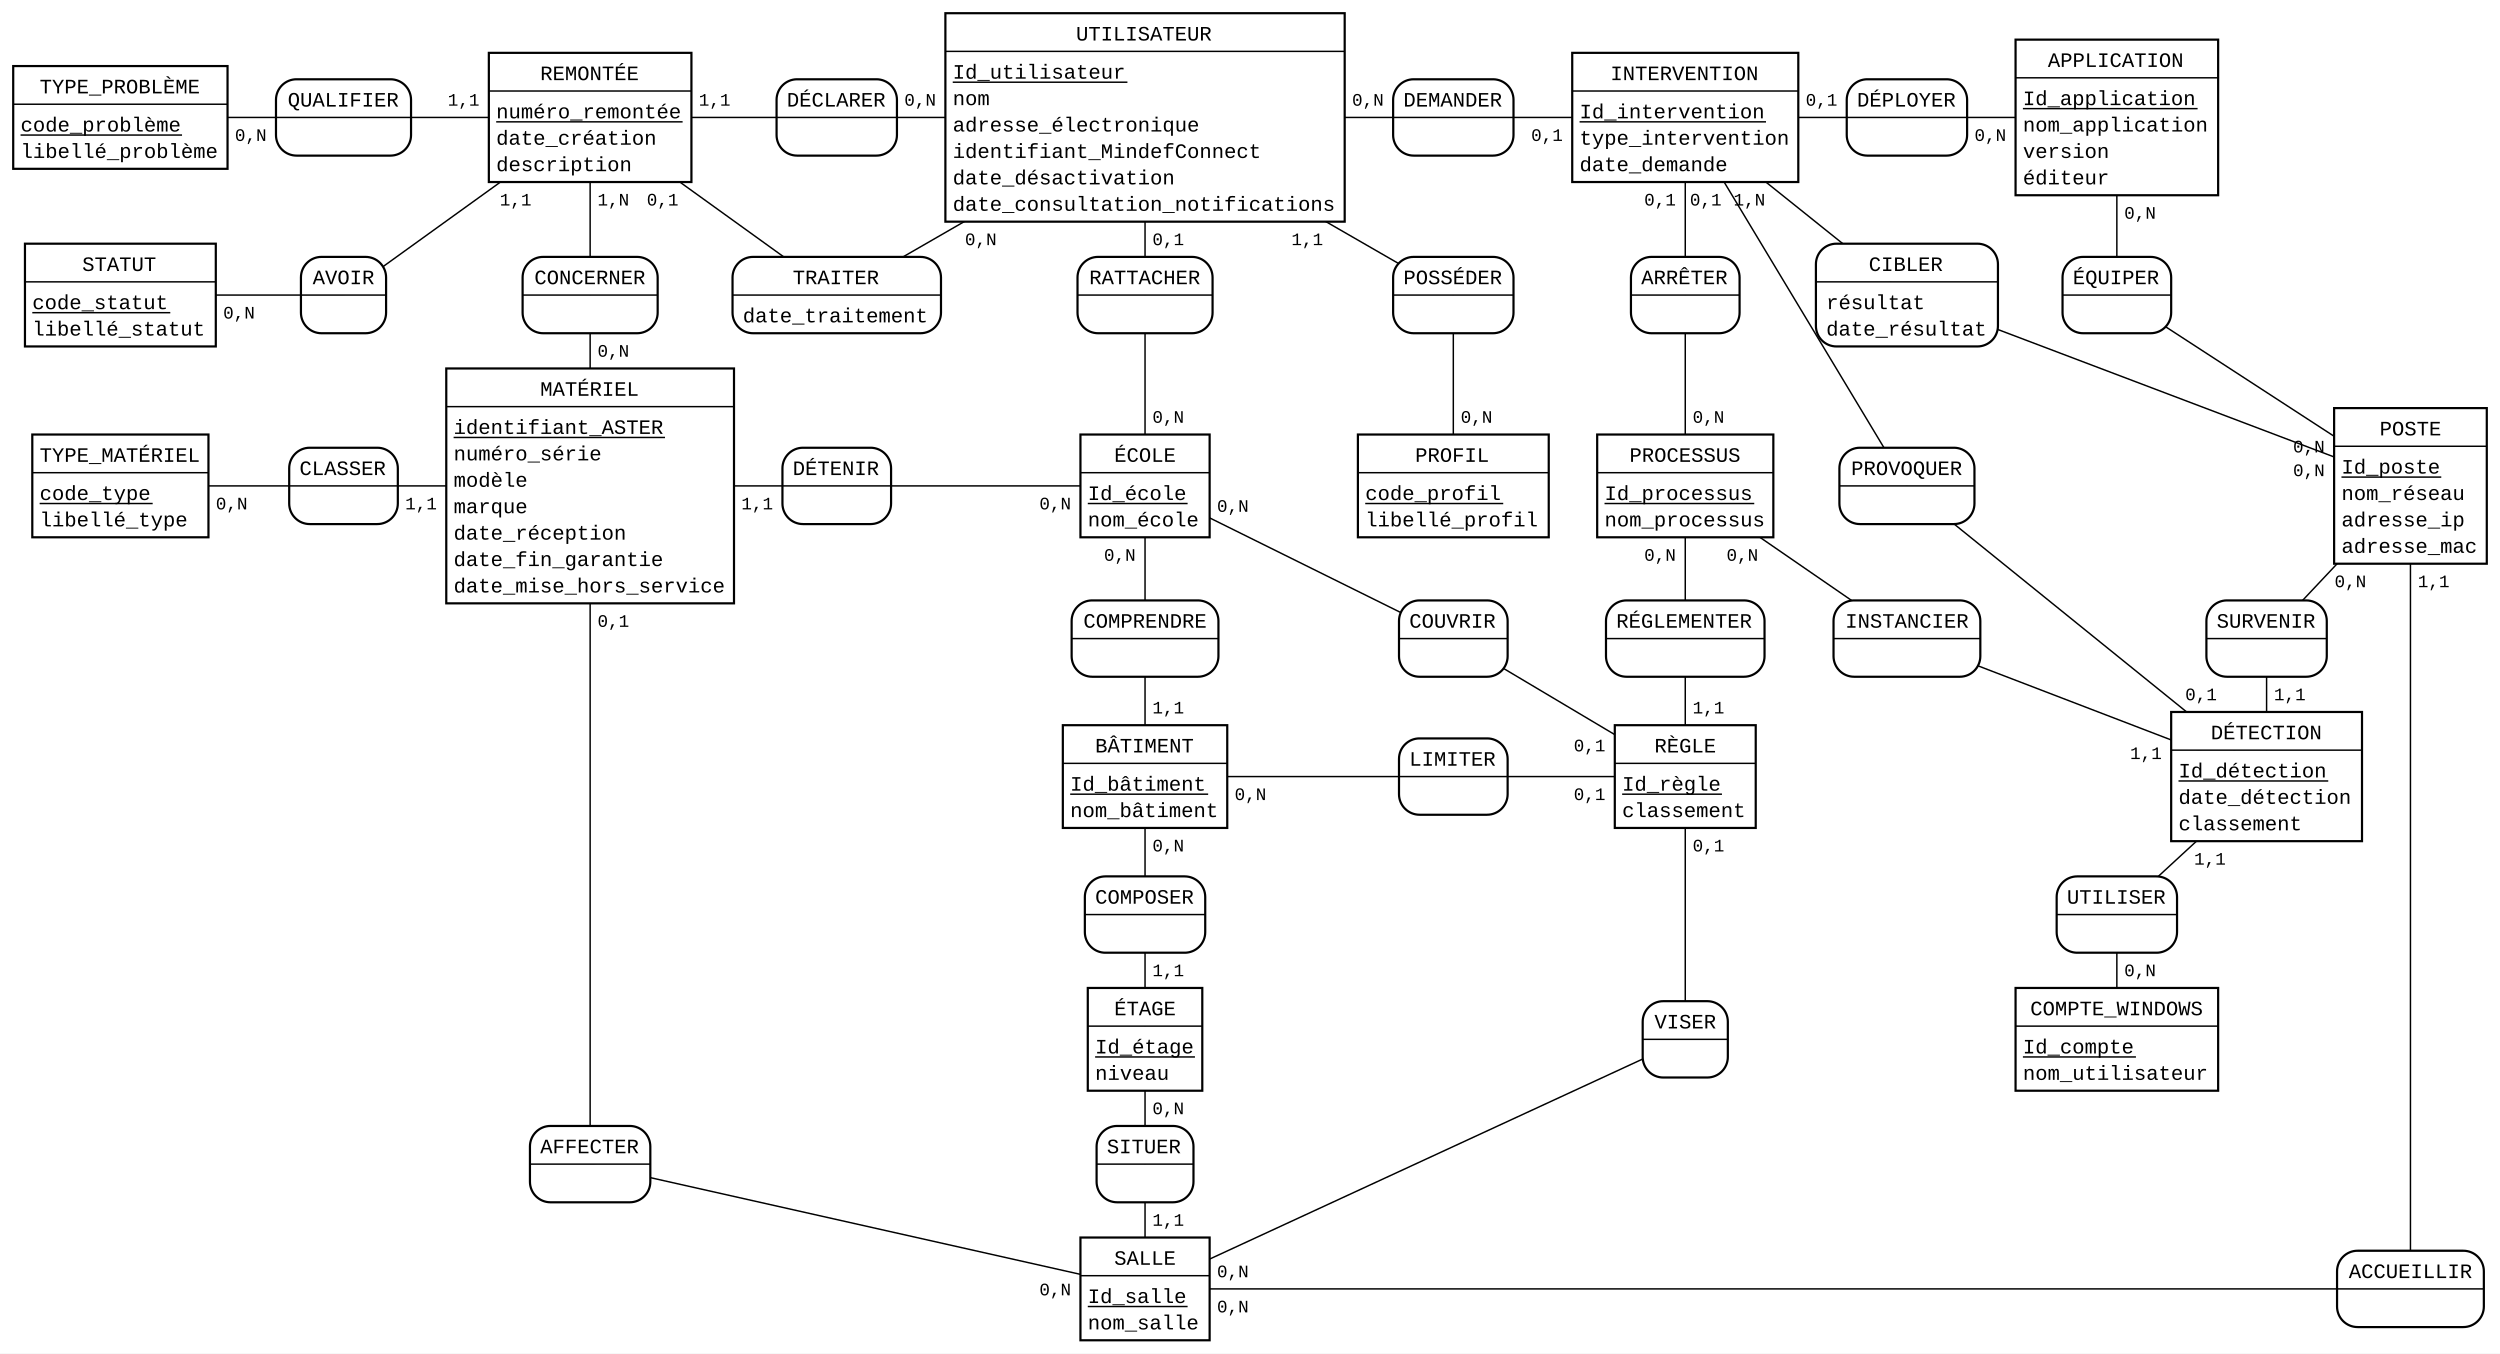
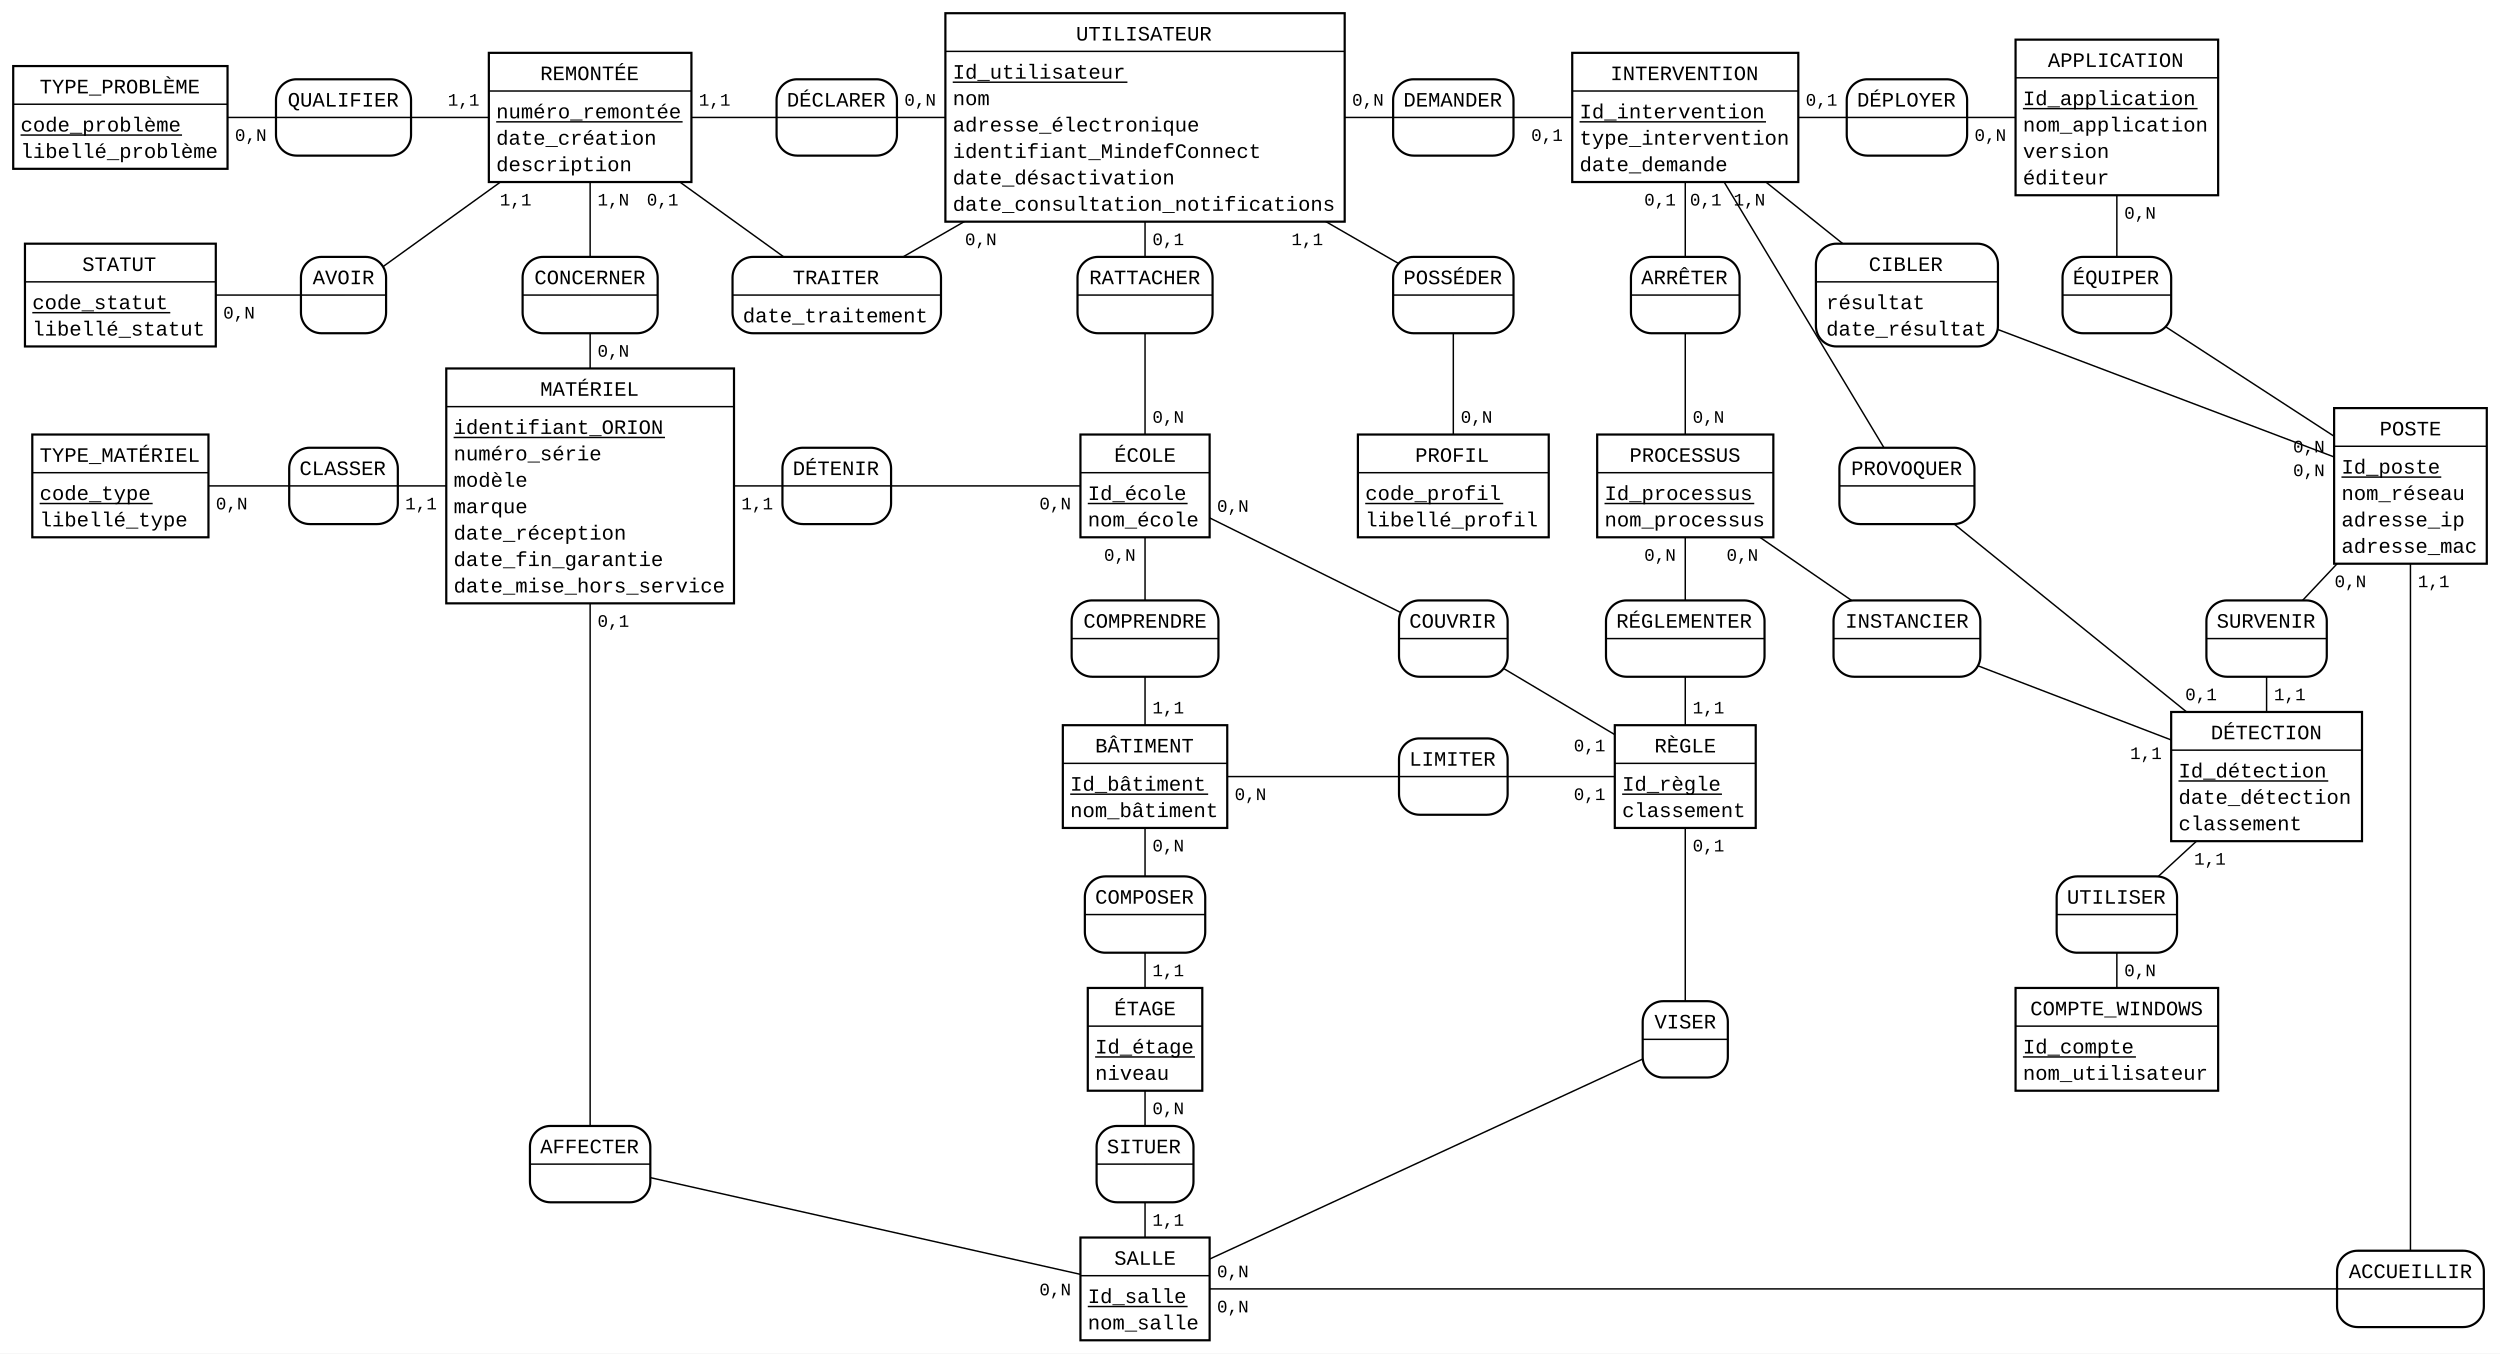
<svg xmlns="http://www.w3.org/2000/svg" width="1703" height="922" viewBox="0 0 1703 922">
  <rect x="0" y="0" width="1703" height="922" fill="#FFFFFF" stroke="none" stroke-width="0" />
  <g>
    <line x1="82" y1="80" x2="234" y2="80" stroke="#000000" stroke-width="1" />
    <line x1="402" y1="80" x2="234" y2="80" stroke="#000000" stroke-width="1" />
    <g>
      <path d="M266 54 a14 14 90 0 1 14 14 V80 h-92 V68 a14 14 90 0 1 14 -14" fill="#FFFFFF" stroke="#FFFFFF" stroke-width="0" />
      <path d="M280 80 v12 a14 14 90 0 1 -14 14 H202 a14 14 90 0 1 -14 -14 V80 H92" fill="#FFFFFF" stroke="#FFFFFF" stroke-width="0" />
      <rect x="188" y="54" width="92" height="52" fill="none" rx="14" stroke="#000000" stroke-width="1.5" />
      <line x1="188" y1="80" x2="280" y2="80" stroke="#000000" stroke-width="1" />
      <text x="196" y="72.6" fill="#000000" font-family="Courier New" font-size="14">QUALIFIER</text>
    </g>
    <text x="160" y="96" fill="#000000" font-family="Courier New" font-size="12">0,N</text>
    <text x="305" y="72" fill="#000000" font-family="Courier New" font-size="12">1,1</text>
  </g>
  <g>
    <line x1="780" y1="80" x2="570" y2="80" stroke="#000000" stroke-width="1" />
    <line x1="402" y1="80" x2="570" y2="80" stroke="#000000" stroke-width="1" />
    <g>
      <path d="M597 54 a14 14 90 0 1 14 14 V80 h-82 V68 a14 14 90 0 1 14 -14" fill="#FFFFFF" stroke="#FFFFFF" stroke-width="0" />
      <path d="M611 80 v12 a14 14 90 0 1 -14 14 H543 a14 14 90 0 1 -14 -14 V80 H82" fill="#FFFFFF" stroke="#FFFFFF" stroke-width="0" />
      <rect x="529" y="54" width="82" height="52" fill="none" rx="14" stroke="#000000" stroke-width="1.5" />
      <line x1="529" y1="80" x2="611" y2="80" stroke="#000000" stroke-width="1" />
      <text x="536" y="72.6" fill="#000000" font-family="Courier New" font-size="14">DÉCLARER</text>
    </g>
    <text x="616" y="72" fill="#000000" font-family="Courier New" font-size="12">0,N</text>
    <text x="476" y="72" fill="#000000" font-family="Courier New" font-size="12">1,1</text>
  </g>
  <g>
    <line x1="780" y1="80" x2="990" y2="80" stroke="#000000" stroke-width="1" />
    <line x1="1148" y1="80" x2="990" y2="80" stroke="#000000" stroke-width="1" />
    <g>
      <path d="M1017 54 a14 14 90 0 1 14 14 V80 h-82 V68 a14 14 90 0 1 14 -14" fill="#FFFFFF" stroke="#FFFFFF" stroke-width="0" />
      <path d="M1031 80 v12 a14 14 90 0 1 -14 14 H963 a14 14 90 0 1 -14 -14 V80 H82" fill="#FFFFFF" stroke="#FFFFFF" stroke-width="0" />
      <rect x="949" y="54" width="82" height="52" fill="none" rx="14" stroke="#000000" stroke-width="1.5" />
      <line x1="949" y1="80" x2="1031" y2="80" stroke="#000000" stroke-width="1" />
      <text x="956" y="72.6" fill="#000000" font-family="Courier New" font-size="14">DEMANDER</text>
    </g>
    <text x="921" y="72" fill="#000000" font-family="Courier New" font-size="12">0,N</text>
    <text x="1043" y="96" fill="#000000" font-family="Courier New" font-size="12">0,1</text>
  </g>
  <g>
    <line x1="1442" y1="80" x2="1299" y2="80" stroke="#000000" stroke-width="1" />
    <line x1="1148" y1="80" x2="1299" y2="80" stroke="#000000" stroke-width="1" />
    <g>
      <path d="M1326 54 a14 14 90 0 1 14 14 V80 h-82 V68 a14 14 90 0 1 14 -14" fill="#FFFFFF" stroke="#FFFFFF" stroke-width="0" />
      <path d="M1340 80 v12 a14 14 90 0 1 -14 14 H1272 a14 14 90 0 1 -14 -14 V80 H82" fill="#FFFFFF" stroke="#FFFFFF" stroke-width="0" />
      <rect x="1258" y="54" width="82" height="52" fill="none" rx="14" stroke="#000000" stroke-width="1.5" />
      <line x1="1258" y1="80" x2="1340" y2="80" stroke="#000000" stroke-width="1" />
      <text x="1265" y="72.6" fill="#000000" font-family="Courier New" font-size="14">DÉPLOYER</text>
    </g>
    <text x="1345" y="96" fill="#000000" font-family="Courier New" font-size="12">0,N</text>
    <text x="1230" y="72" fill="#000000" font-family="Courier New" font-size="12">0,1</text>
  </g>
  <g>
    <line x1="82" y1="201" x2="234" y2="201" stroke="#000000" stroke-width="1" />
    <line x1="402" y1="80" x2="234" y2="201" stroke="#000000" stroke-width="1" />
    <g>
      <path d="M249 175 a14 14 90 0 1 14 14 V201 h-58 V189 a14 14 90 0 1 14 -14" fill="#FFFFFF" stroke="#FFFFFF" stroke-width="0" />
      <path d="M263 201 v12 a14 14 90 0 1 -14 14 H219 a14 14 90 0 1 -14 -14 V201 H58" fill="#FFFFFF" stroke="#FFFFFF" stroke-width="0" />
      <rect x="205" y="175" width="58" height="52" fill="none" rx="14" stroke="#000000" stroke-width="1.5" />
      <line x1="205" y1="201" x2="263" y2="201" stroke="#000000" stroke-width="1" />
      <text x="213" y="193.6" fill="#000000" font-family="Courier New" font-size="14">AVOIR</text>
    </g>
    <text x="152" y="217" fill="#000000" font-family="Courier New" font-size="12">0,N</text>
    <text x="340.44" y="140" fill="#000000" font-family="Courier New" font-size="12">1,1</text>
  </g>
  <g>
    <line x1="402" y1="80" x2="402" y2="201" stroke="#000000" stroke-width="1" />
    <line x1="402" y1="331" x2="402" y2="201" stroke="#000000" stroke-width="1" />
    <g>
      <path d="M434 175 a14 14 90 0 1 14 14 V201 h-92 V189 a14 14 90 0 1 14 -14" fill="#FFFFFF" stroke="#FFFFFF" stroke-width="0" />
      <path d="M448 201 v12 a14 14 90 0 1 -14 14 H370 a14 14 90 0 1 -14 -14 V201 H92" fill="#FFFFFF" stroke="#FFFFFF" stroke-width="0" />
      <rect x="356" y="175" width="92" height="52" fill="none" rx="14" stroke="#000000" stroke-width="1.5" />
      <line x1="356" y1="201" x2="448" y2="201" stroke="#000000" stroke-width="1" />
      <text x="364" y="193.6" fill="#000000" font-family="Courier New" font-size="14">CONCERNER</text>
    </g>
    <text x="407" y="140" fill="#000000" font-family="Courier New" font-size="12">1,N</text>
    <text x="407" y="243" fill="#000000" font-family="Courier New" font-size="12">0,N</text>
  </g>
  <g>
    <line x1="780" y1="80" x2="570" y2="201" stroke="#000000" stroke-width="1" />
    <line x1="402" y1="80" x2="570" y2="201" stroke="#000000" stroke-width="1" />
    <g>
      <path d="M627 175 a14 14 90 0 1 14 14 V201 h-142 V189 a14 14 90 0 1 14 -14" fill="#FFFFFF" stroke="#FFFFFF" stroke-width="0" />
      <path d="M641 201 v12 a14 14 90 0 1 -14 14 H513 a14 14 90 0 1 -14 -14 V201 H142" fill="#FFFFFF" stroke="#FFFFFF" stroke-width="0" />
      <rect x="499" y="175" width="142" height="52" fill="none" rx="14" stroke="#000000" stroke-width="1.5" />
      <line x1="499" y1="201" x2="641" y2="201" stroke="#000000" stroke-width="1" />
      <text x="540" y="193.6" fill="#000000" font-family="Courier New" font-size="14">TRAITER</text>
      <text x="506" y="219.6" fill="#000000" font-family="Courier New" font-size="14">date_traitement</text>
    </g>
    <text x="657.3" y="167" fill="#000000" font-family="Courier New" font-size="12">0,N</text>
    <text x="440.56" y="140" fill="#000000" font-family="Courier New" font-size="12">0,1</text>
  </g>
  <g>
    <line x1="780" y1="331" x2="780" y2="201" stroke="#000000" stroke-width="1" />
    <line x1="780" y1="80" x2="780" y2="201" stroke="#000000" stroke-width="1" />
    <g>
      <path d="M812 175 a14 14 90 0 1 14 14 V201 h-92 V189 a14 14 90 0 1 14 -14" fill="#FFFFFF" stroke="#FFFFFF" stroke-width="0" />
      <path d="M826 201 v12 a14 14 90 0 1 -14 14 H748 a14 14 90 0 1 -14 -14 V201 H92" fill="#FFFFFF" stroke="#FFFFFF" stroke-width="0" />
      <rect x="734" y="175" width="92" height="52" fill="none" rx="14" stroke="#000000" stroke-width="1.5" />
      <line x1="734" y1="201" x2="826" y2="201" stroke="#000000" stroke-width="1" />
      <text x="742" y="193.6" fill="#000000" font-family="Courier New" font-size="14">RATTACHER</text>
    </g>
    <text x="785" y="288" fill="#000000" font-family="Courier New" font-size="12">0,N</text>
    <text x="785" y="167" fill="#000000" font-family="Courier New" font-size="12">0,1</text>
  </g>
  <g>
    <line x1="990" y1="331" x2="990" y2="201" stroke="#000000" stroke-width="1" />
    <line x1="780" y1="80" x2="990" y2="201" stroke="#000000" stroke-width="1" />
    <g>
      <path d="M1017 175 a14 14 90 0 1 14 14 V201 h-82 V189 a14 14 90 0 1 14 -14" fill="#FFFFFF" stroke="#FFFFFF" stroke-width="0" />
      <path d="M1031 201 v12 a14 14 90 0 1 -14 14 H963 a14 14 90 0 1 -14 -14 V201 H82" fill="#FFFFFF" stroke="#FFFFFF" stroke-width="0" />
      <rect x="949" y="175" width="82" height="52" fill="none" rx="14" stroke="#000000" stroke-width="1.5" />
      <line x1="949" y1="201" x2="1031" y2="201" stroke="#000000" stroke-width="1" />
      <text x="956" y="193.6" fill="#000000" font-family="Courier New" font-size="14">POSSÉDER</text>
    </g>
    <text x="995" y="288" fill="#000000" font-family="Courier New" font-size="12">0,N</text>
    <text x="879.7" y="167" fill="#000000" font-family="Courier New" font-size="12">1,1</text>
  </g>
  <g>
    <line x1="1148" y1="331" x2="1148" y2="201" stroke="#000000" stroke-width="1" />
    <line x1="1148" y1="80" x2="1148" y2="201" stroke="#000000" stroke-width="1" />
    <g>
      <path d="M1171 175 a14 14 90 0 1 14 14 V201 h-74 V189 a14 14 90 0 1 14 -14" fill="#FFFFFF" stroke="#FFFFFF" stroke-width="0" />
      <path d="M1185 201 v12 a14 14 90 0 1 -14 14 H1125 a14 14 90 0 1 -14 -14 V201 H74" fill="#FFFFFF" stroke="#FFFFFF" stroke-width="0" />
      <rect x="1111" y="175" width="74" height="52" fill="none" rx="14" stroke="#000000" stroke-width="1.5" />
      <line x1="1111" y1="201" x2="1185" y2="201" stroke="#000000" stroke-width="1" />
      <text x="1118" y="193.6" fill="#000000" font-family="Courier New" font-size="14">ARRÊTER</text>
    </g>
    <text x="1153" y="288" fill="#000000" font-family="Courier New" font-size="12">0,N</text>
    <text x="1120" y="140" fill="#000000" font-family="Courier New" font-size="12">0,1</text>
  </g>
  <g>
    <line x1="1148" y1="80" x2="1299" y2="201" stroke="#000000" stroke-width="1" />
    <line x1="1642" y1="331" x2="1299" y2="201" stroke="#000000" stroke-width="1" />
    <g>
      <path d="M1347 166 a14 14 90 0 1 14 14 V192 h-124 V180 a14 14 90 0 1 14 -14" fill="#FFFFFF" stroke="#FFFFFF" stroke-width="0" />
      <path d="M1361 192 v30 a14 14 90 0 1 -14 14 H1251 a14 14 90 0 1 -14 -14 V192 H124" fill="#FFFFFF" stroke="#FFFFFF" stroke-width="0" />
      <rect x="1237" y="166" width="124" height="70" fill="none" rx="14" stroke="#000000" stroke-width="1.5" />
      <line x1="1237" y1="192" x2="1361" y2="192" stroke="#000000" stroke-width="1" />
      <text x="1273" y="184.6" fill="#000000" font-family="Courier New" font-size="14">CIBLER</text>
      <text x="1244" y="210.6" fill="#000000" font-family="Courier New" font-size="14">résultat</text>
      <text x="1244" y="228.6" fill="#000000" font-family="Courier New" font-size="14">date_résultat</text>
    </g>
    <text x="1180.88" y="140" fill="#000000" font-family="Courier New" font-size="12">1,N</text>
    <text x="1562" y="324.33" fill="#000000" font-family="Courier New" font-size="12">0,N</text>
  </g>
  <g>
    <line x1="1642" y1="331" x2="1442" y2="201" stroke="#000000" stroke-width="1" />
    <line x1="1442" y1="80" x2="1442" y2="201" stroke="#000000" stroke-width="1" />
    <g>
      <path d="M1465 175 a14 14 90 0 1 14 14 V201 h-74 V189 a14 14 90 0 1 14 -14" fill="#FFFFFF" stroke="#FFFFFF" stroke-width="0" />
      <path d="M1479 201 v12 a14 14 90 0 1 -14 14 H1419 a14 14 90 0 1 -14 -14 V201 H74" fill="#FFFFFF" stroke="#FFFFFF" stroke-width="0" />
      <rect x="1405" y="175" width="74" height="52" fill="none" rx="14" stroke="#000000" stroke-width="1.5" />
      <line x1="1405" y1="201" x2="1479" y2="201" stroke="#000000" stroke-width="1" />
      <text x="1412" y="193.6" fill="#000000" font-family="Courier New" font-size="14">ÉQUIPER</text>
    </g>
    <text x="1562" y="308.2" fill="#000000" font-family="Courier New" font-size="12">0,N</text>
    <text x="1447" y="149" fill="#000000" font-family="Courier New" font-size="12">0,N</text>
  </g>
  <g>
    <line x1="82" y1="331" x2="234" y2="331" stroke="#000000" stroke-width="1" />
    <line x1="402" y1="331" x2="234" y2="331" stroke="#000000" stroke-width="1" />
    <g>
      <path d="M257 305 a14 14 90 0 1 14 14 V331 h-74 V319 a14 14 90 0 1 14 -14" fill="#FFFFFF" stroke="#FFFFFF" stroke-width="0" />
      <path d="M271 331 v12 a14 14 90 0 1 -14 14 H211 a14 14 90 0 1 -14 -14 V331 H74" fill="#FFFFFF" stroke="#FFFFFF" stroke-width="0" />
      <rect x="197" y="305" width="74" height="52" fill="none" rx="14" stroke="#000000" stroke-width="1.5" />
      <line x1="197" y1="331" x2="271" y2="331" stroke="#000000" stroke-width="1" />
      <text x="204" y="323.6" fill="#000000" font-family="Courier New" font-size="14">CLASSER</text>
    </g>
    <text x="147" y="347" fill="#000000" font-family="Courier New" font-size="12">0,N</text>
    <text x="276" y="347" fill="#000000" font-family="Courier New" font-size="12">1,1</text>
  </g>
  <g>
    <line x1="780" y1="331" x2="570" y2="331" stroke="#000000" stroke-width="1" />
    <line x1="402" y1="331" x2="570" y2="331" stroke="#000000" stroke-width="1" />
    <g>
      <path d="M593 305 a14 14 90 0 1 14 14 V331 h-74 V319 a14 14 90 0 1 14 -14" fill="#FFFFFF" stroke="#FFFFFF" stroke-width="0" />
      <path d="M607 331 v12 a14 14 90 0 1 -14 14 H547 a14 14 90 0 1 -14 -14 V331 H74" fill="#FFFFFF" stroke="#FFFFFF" stroke-width="0" />
      <rect x="533" y="305" width="74" height="52" fill="none" rx="14" stroke="#000000" stroke-width="1.5" />
      <line x1="533" y1="331" x2="607" y2="331" stroke="#000000" stroke-width="1" />
      <text x="540" y="323.6" fill="#000000" font-family="Courier New" font-size="14">DÉTENIR</text>
    </g>
    <text x="708" y="347" fill="#000000" font-family="Courier New" font-size="12">0,N</text>
    <text x="505" y="347" fill="#000000" font-family="Courier New" font-size="12">1,1</text>
  </g>
  <g>
    <line x1="1544" y1="529" x2="1299" y2="331" stroke="#000000" stroke-width="1" />
    <line x1="1148" y1="80" x2="1299" y2="331" stroke="#000000" stroke-width="1" />
    <g>
      <path d="M1331 305 a14 14 90 0 1 14 14 V331 h-92 V319 a14 14 90 0 1 14 -14" fill="#FFFFFF" stroke="#FFFFFF" stroke-width="0" />
      <path d="M1345 331 v12 a14 14 90 0 1 -14 14 H1267 a14 14 90 0 1 -14 -14 V331 H92" fill="#FFFFFF" stroke="#FFFFFF" stroke-width="0" />
      <rect x="1253" y="305" width="92" height="52" fill="none" rx="14" stroke="#000000" stroke-width="1.5" />
      <line x1="1253" y1="331" x2="1345" y2="331" stroke="#000000" stroke-width="1" />
      <text x="1261" y="323.6" fill="#000000" font-family="Courier New" font-size="14">PROVOQUER</text>
    </g>
    <text x="1488.54" y="477" fill="#000000" font-family="Courier New" font-size="12">0,1</text>
    <text x="1151.13" y="140" fill="#000000" font-family="Courier New" font-size="12">0,1</text>
  </g>
  <g>
    <line x1="780" y1="331" x2="780" y2="435" stroke="#000000" stroke-width="1" />
    <line x1="780" y1="529" x2="780" y2="435" stroke="#000000" stroke-width="1" />
    <g>
      <path d="M816 409 a14 14 90 0 1 14 14 V435 h-100 V423 a14 14 90 0 1 14 -14" fill="#FFFFFF" stroke="#FFFFFF" stroke-width="0" />
      <path d="M830 435 v12 a14 14 90 0 1 -14 14 H744 a14 14 90 0 1 -14 -14 V435 H100" fill="#FFFFFF" stroke="#FFFFFF" stroke-width="0" />
      <rect x="730" y="409" width="100" height="52" fill="none" rx="14" stroke="#000000" stroke-width="1.5" />
      <line x1="730" y1="435" x2="830" y2="435" stroke="#000000" stroke-width="1" />
      <text x="738" y="427.6" fill="#000000" font-family="Courier New" font-size="14">COMPRENDRE</text>
    </g>
    <text x="752" y="382" fill="#000000" font-family="Courier New" font-size="12">0,N</text>
    <text x="785" y="486" fill="#000000" font-family="Courier New" font-size="12">1,1</text>
  </g>
  <g>
    <line x1="780" y1="331" x2="990" y2="435" stroke="#000000" stroke-width="1" />
    <line x1="1148" y1="529" x2="990" y2="435" stroke="#000000" stroke-width="1" />
    <g>
      <path d="M1013 409 a14 14 90 0 1 14 14 V435 h-74 V423 a14 14 90 0 1 14 -14" fill="#FFFFFF" stroke="#FFFFFF" stroke-width="0" />
      <path d="M1027 435 v12 a14 14 90 0 1 -14 14 H967 a14 14 90 0 1 -14 -14 V435 H74" fill="#FFFFFF" stroke="#FFFFFF" stroke-width="0" />
      <rect x="953" y="409" width="74" height="52" fill="none" rx="14" stroke="#000000" stroke-width="1.5" />
      <line x1="953" y1="435" x2="1027" y2="435" stroke="#000000" stroke-width="1" />
      <text x="960" y="427.6" fill="#000000" font-family="Courier New" font-size="14">COUVRIR</text>
    </g>
    <text x="829" y="348.66" fill="#000000" font-family="Courier New" font-size="12">0,N</text>
    <text x="1072" y="511.83" fill="#000000" font-family="Courier New" font-size="12">0,1</text>
  </g>
  <g>
    <line x1="1148" y1="331" x2="1148" y2="435" stroke="#000000" stroke-width="1" />
    <line x1="1148" y1="529" x2="1148" y2="435" stroke="#000000" stroke-width="1" />
    <g>
      <path d="M1188 409 a14 14 90 0 1 14 14 V435 h-108 V423 a14 14 90 0 1 14 -14" fill="#FFFFFF" stroke="#FFFFFF" stroke-width="0" />
      <path d="M1202 435 v12 a14 14 90 0 1 -14 14 H1108 a14 14 90 0 1 -14 -14 V435 H108" fill="#FFFFFF" stroke="#FFFFFF" stroke-width="0" />
      <rect x="1094" y="409" width="108" height="52" fill="none" rx="14" stroke="#000000" stroke-width="1.5" />
      <line x1="1094" y1="435" x2="1202" y2="435" stroke="#000000" stroke-width="1" />
      <text x="1101" y="427.6" fill="#000000" font-family="Courier New" font-size="14">RÉGLEMENTER</text>
    </g>
    <text x="1120" y="382" fill="#000000" font-family="Courier New" font-size="12">0,N</text>
    <text x="1153" y="486" fill="#000000" font-family="Courier New" font-size="12">1,1</text>
  </g>
  <g>
    <line x1="1148" y1="331" x2="1299" y2="435" stroke="#000000" stroke-width="1" />
    <line x1="1544" y1="529" x2="1299" y2="435" stroke="#000000" stroke-width="1" />
    <g>
      <path d="M1335 409 a14 14 90 0 1 14 14 V435 h-100 V423 a14 14 90 0 1 14 -14" fill="#FFFFFF" stroke="#FFFFFF" stroke-width="0" />
      <path d="M1349 435 v12 a14 14 90 0 1 -14 14 H1263 a14 14 90 0 1 -14 -14 V435 H100" fill="#FFFFFF" stroke="#FFFFFF" stroke-width="0" />
      <rect x="1249" y="409" width="100" height="52" fill="none" rx="14" stroke="#000000" stroke-width="1.5" />
      <line x1="1249" y1="435" x2="1349" y2="435" stroke="#000000" stroke-width="1" />
      <text x="1257" y="427.6" fill="#000000" font-family="Courier New" font-size="14">INSTANCIER</text>
    </g>
    <text x="1176.08" y="382" fill="#000000" font-family="Courier New" font-size="12">0,N</text>
    <text x="1451" y="517.06" fill="#000000" font-family="Courier New" font-size="12">1,1</text>
  </g>
  <g>
    <line x1="1642" y1="331" x2="1544" y2="435" stroke="#000000" stroke-width="1" />
    <line x1="1544" y1="529" x2="1544" y2="435" stroke="#000000" stroke-width="1" />
    <g>
      <path d="M1571 409 a14 14 90 0 1 14 14 V435 h-82 V423 a14 14 90 0 1 14 -14" fill="#FFFFFF" stroke="#FFFFFF" stroke-width="0" />
      <path d="M1585 435 v12 a14 14 90 0 1 -14 14 H1517 a14 14 90 0 1 -14 -14 V435 H82" fill="#FFFFFF" stroke="#FFFFFF" stroke-width="0" />
      <rect x="1503" y="409" width="82" height="52" fill="none" rx="14" stroke="#000000" stroke-width="1.5" />
      <line x1="1503" y1="435" x2="1585" y2="435" stroke="#000000" stroke-width="1" />
      <text x="1510" y="427.6" fill="#000000" font-family="Courier New" font-size="14">SURVENIR</text>
    </g>
    <text x="1590.28" y="400" fill="#000000" font-family="Courier New" font-size="12">0,N</text>
    <text x="1549" y="477" fill="#000000" font-family="Courier New" font-size="12">1,1</text>
  </g>
  <g>
    <line x1="780" y1="529" x2="990" y2="529" stroke="#000000" stroke-width="1" />
    <line x1="1148" y1="529" x2="990" y2="529" stroke="#000000" stroke-width="1" />
    <g>
      <path d="M1013 503 a14 14 90 0 1 14 14 V529 h-74 V517 a14 14 90 0 1 14 -14" fill="#FFFFFF" stroke="#FFFFFF" stroke-width="0" />
      <path d="M1027 529 v12 a14 14 90 0 1 -14 14 H967 a14 14 90 0 1 -14 -14 V529 H74" fill="#FFFFFF" stroke="#FFFFFF" stroke-width="0" />
      <rect x="953" y="503" width="74" height="52" fill="none" rx="14" stroke="#000000" stroke-width="1.5" />
      <line x1="953" y1="529" x2="1027" y2="529" stroke="#000000" stroke-width="1" />
      <text x="960" y="521.6" fill="#000000" font-family="Courier New" font-size="14">LIMITER</text>
    </g>
    <text x="841" y="545" fill="#000000" font-family="Courier New" font-size="12">0,N</text>
    <text x="1072" y="545" fill="#000000" font-family="Courier New" font-size="12">0,1</text>
  </g>
  <g>
    <line x1="780" y1="529" x2="780" y2="623" stroke="#000000" stroke-width="1" />
    <line x1="780" y1="708" x2="780" y2="623" stroke="#000000" stroke-width="1" />
    <g>
      <path d="M807 597 a14 14 90 0 1 14 14 V623 h-82 V611 a14 14 90 0 1 14 -14" fill="#FFFFFF" stroke="#FFFFFF" stroke-width="0" />
      <path d="M821 623 v12 a14 14 90 0 1 -14 14 H753 a14 14 90 0 1 -14 -14 V623 H82" fill="#FFFFFF" stroke="#FFFFFF" stroke-width="0" />
      <rect x="739" y="597" width="82" height="52" fill="none" rx="14" stroke="#000000" stroke-width="1.5" />
      <line x1="739" y1="623" x2="821" y2="623" stroke="#000000" stroke-width="1" />
      <text x="746" y="615.6" fill="#000000" font-family="Courier New" font-size="14">COMPOSER</text>
    </g>
    <text x="785" y="580" fill="#000000" font-family="Courier New" font-size="12">0,N</text>
    <text x="785" y="665" fill="#000000" font-family="Courier New" font-size="12">1,1</text>
  </g>
  <g>
    <line x1="1442" y1="708" x2="1442" y2="623" stroke="#000000" stroke-width="1" />
    <line x1="1544" y1="529" x2="1442" y2="623" stroke="#000000" stroke-width="1" />
    <g>
      <path d="M1469 597 a14 14 90 0 1 14 14 V623 h-82 V611 a14 14 90 0 1 14 -14" fill="#FFFFFF" stroke="#FFFFFF" stroke-width="0" />
      <path d="M1483 623 v12 a14 14 90 0 1 -14 14 H1415 a14 14 90 0 1 -14 -14 V623 H82" fill="#FFFFFF" stroke="#FFFFFF" stroke-width="0" />
      <rect x="1401" y="597" width="82" height="52" fill="none" rx="14" stroke="#000000" stroke-width="1.5" />
      <line x1="1401" y1="623" x2="1483" y2="623" stroke="#000000" stroke-width="1" />
      <text x="1408" y="615.6" fill="#000000" font-family="Courier New" font-size="14">UTILISER</text>
    </g>
    <text x="1447" y="665" fill="#000000" font-family="Courier New" font-size="12">0,N</text>
    <text x="1494.59" y="589" fill="#000000" font-family="Courier New" font-size="12">1,1</text>
  </g>
  <g>
    <line x1="780" y1="878" x2="1148" y2="708" stroke="#000000" stroke-width="1" />
    <line x1="1148" y1="529" x2="1148" y2="708" stroke="#000000" stroke-width="1" />
    <g>
      <path d="M1163 682 a14 14 90 0 1 14 14 V708 h-58 V696 a14 14 90 0 1 14 -14" fill="#FFFFFF" stroke="#FFFFFF" stroke-width="0" />
      <path d="M1177 708 v12 a14 14 90 0 1 -14 14 H1133 a14 14 90 0 1 -14 -14 V708 H58" fill="#FFFFFF" stroke="#FFFFFF" stroke-width="0" />
      <rect x="1119" y="682" width="58" height="52" fill="none" rx="14" stroke="#000000" stroke-width="1.5" />
      <line x1="1119" y1="708" x2="1177" y2="708" stroke="#000000" stroke-width="1" />
      <text x="1127" y="700.6" fill="#000000" font-family="Courier New" font-size="14">VISER</text>
    </g>
    <text x="829" y="870.06" fill="#000000" font-family="Courier New" font-size="12">0,N</text>
    <text x="1153" y="580" fill="#000000" font-family="Courier New" font-size="12">0,1</text>
  </g>
  <g>
    <line x1="780" y1="878" x2="402" y2="793" stroke="#000000" stroke-width="1" />
    <line x1="402" y1="331" x2="402" y2="793" stroke="#000000" stroke-width="1" />
    <g>
      <path d="M429 767 a14 14 90 0 1 14 14 V793 h-82 V781 a14 14 90 0 1 14 -14" fill="#FFFFFF" stroke="#FFFFFF" stroke-width="0" />
      <path d="M443 793 v12 a14 14 90 0 1 -14 14 H375 a14 14 90 0 1 -14 -14 V793 H82" fill="#FFFFFF" stroke="#FFFFFF" stroke-width="0" />
      <rect x="361" y="767" width="82" height="52" fill="none" rx="14" stroke="#000000" stroke-width="1.5" />
      <line x1="361" y1="793" x2="443" y2="793" stroke="#000000" stroke-width="1" />
      <text x="368" y="785.6" fill="#000000" font-family="Courier New" font-size="14">AFFECTER</text>
    </g>
    <text x="708" y="882.38" fill="#000000" font-family="Courier New" font-size="12">0,N</text>
    <text x="407" y="427" fill="#000000" font-family="Courier New" font-size="12">0,1</text>
  </g>
  <g>
    <line x1="780" y1="708" x2="780" y2="793" stroke="#000000" stroke-width="1" />
    <line x1="780" y1="878" x2="780" y2="793" stroke="#000000" stroke-width="1" />
    <g>
      <path d="M799 767 a14 14 90 0 1 14 14 V793 h-66 V781 a14 14 90 0 1 14 -14" fill="#FFFFFF" stroke="#FFFFFF" stroke-width="0" />
      <path d="M813 793 v12 a14 14 90 0 1 -14 14 H761 a14 14 90 0 1 -14 -14 V793 H66" fill="#FFFFFF" stroke="#FFFFFF" stroke-width="0" />
      <rect x="747" y="767" width="66" height="52" fill="none" rx="14" stroke="#000000" stroke-width="1.5" />
      <line x1="747" y1="793" x2="813" y2="793" stroke="#000000" stroke-width="1" />
      <text x="754" y="785.6" fill="#000000" font-family="Courier New" font-size="14">SITUER</text>
    </g>
    <text x="785" y="759" fill="#000000" font-family="Courier New" font-size="12">0,N</text>
    <text x="785" y="835" fill="#000000" font-family="Courier New" font-size="12">1,1</text>
  </g>
  <g>
    <line x1="780" y1="878" x2="1642" y2="878" stroke="#000000" stroke-width="1" />
    <line x1="1642" y1="331" x2="1642" y2="878" stroke="#000000" stroke-width="1" />
    <g>
      <path d="M1678 852 a14 14 90 0 1 14 14 V878 h-100 V866 a14 14 90 0 1 14 -14" fill="#FFFFFF" stroke="#FFFFFF" stroke-width="0" />
      <path d="M1692 878 v12 a14 14 90 0 1 -14 14 H1606 a14 14 90 0 1 -14 -14 V878 H100" fill="#FFFFFF" stroke="#FFFFFF" stroke-width="0" />
      <rect x="1592" y="852" width="100" height="52" fill="none" rx="14" stroke="#000000" stroke-width="1.5" />
      <line x1="1592" y1="878" x2="1692" y2="878" stroke="#000000" stroke-width="1" />
      <text x="1600" y="870.6" fill="#000000" font-family="Courier New" font-size="14">ACCUEILLIR</text>
    </g>
    <text x="829" y="894" fill="#000000" font-family="Courier New" font-size="12">0,N</text>
    <text x="1647" y="400" fill="#000000" font-family="Courier New" font-size="12">1,1</text>
  </g>
  <g>
    <g>
      <rect x="9" y="45" width="146" height="26" fill="#FFFFFF" stroke="none" stroke-width="0" opacity="1" />
      <rect x="9" y="71" width="146" height="44" fill="#FFFFFF" stroke="none" stroke-width="0" opacity="1" />
      <rect x="9" y="45" width="146" height="70" fill="none" stroke="#000000" stroke-width="1.5" opacity="1" />
      <line x1="9" y1="71" x2="155" y2="71" stroke="#000000" stroke-width="1" />
    </g>
    <text x="27" y="63.6" fill="#000000" font-family="Courier New" font-size="14">TYPE_PROBLÈME</text>
    <text x="14" y="89.6" fill="#000000" font-family="Courier New" font-size="14">code_problème</text>
    <line x1="14" y1="92" x2="124" y2="92" stroke="#000000" stroke-width="1" />
    <text x="14" y="107.6" fill="#000000" font-family="Courier New" font-size="14">libellé_problème</text>
  </g>
  <g>
    <g>
      <rect x="333" y="36" width="138" height="26" fill="#FFFFFF" stroke="none" stroke-width="0" opacity="1" />
      <rect x="333" y="62" width="138" height="62" fill="#FFFFFF" stroke="none" stroke-width="0" opacity="1" />
      <rect x="333" y="36" width="138" height="88" fill="none" stroke="#000000" stroke-width="1.5" opacity="1" />
      <line x1="333" y1="62" x2="471" y2="62" stroke="#000000" stroke-width="1" />
    </g>
    <text x="368" y="54.6" fill="#000000" font-family="Courier New" font-size="14">REMONTÉE</text>
    <text x="338" y="80.6" fill="#000000" font-family="Courier New" font-size="14">numéro_remontée</text>
    <line x1="338" y1="83" x2="465" y2="83" stroke="#000000" stroke-width="1" />
    <text x="338" y="98.6" fill="#000000" font-family="Courier New" font-size="14">date_création</text>
    <text x="338" y="116.6" fill="#000000" font-family="Courier New" font-size="14">description</text>
  </g>
  <g>
    <g>
      <rect x="644" y="9" width="272" height="26" fill="#FFFFFF" stroke="none" stroke-width="0" opacity="1" />
      <rect x="644" y="35" width="272" height="116" fill="#FFFFFF" stroke="none" stroke-width="0" opacity="1" />
      <rect x="644" y="9" width="272" height="142" fill="none" stroke="#000000" stroke-width="1.5" opacity="1" />
      <line x1="644" y1="35" x2="916" y2="35" stroke="#000000" stroke-width="1" />
    </g>
    <text x="733" y="27.6" fill="#000000" font-family="Courier New" font-size="14">UTILISATEUR</text>
    <text x="649" y="53.6" fill="#000000" font-family="Courier New" font-size="14">Id_utilisateur</text>
    <line x1="649" y1="56" x2="768" y2="56" stroke="#000000" stroke-width="1" />
    <text x="649" y="71.6" fill="#000000" font-family="Courier New" font-size="14">nom</text>
    <text x="649" y="89.6" fill="#000000" font-family="Courier New" font-size="14">adresse_électronique</text>
    <text x="649" y="107.6" fill="#000000" font-family="Courier New" font-size="14">identifiant_MindefConnect</text>
    <text x="649" y="125.6" fill="#000000" font-family="Courier New" font-size="14">date_désactivation</text>
    <text x="649" y="143.6" fill="#000000" font-family="Courier New" font-size="14">date_consultation_notifications</text>
  </g>
  <g>
    <g>
      <rect x="1071" y="36" width="154" height="26" fill="#FFFFFF" stroke="none" stroke-width="0" opacity="1" />
      <rect x="1071" y="62" width="154" height="62" fill="#FFFFFF" stroke="none" stroke-width="0" opacity="1" />
      <rect x="1071" y="36" width="154" height="88" fill="none" stroke="#000000" stroke-width="1.5" opacity="1" />
      <line x1="1071" y1="62" x2="1225" y2="62" stroke="#000000" stroke-width="1" />
    </g>
    <text x="1097" y="54.6" fill="#000000" font-family="Courier New" font-size="14">INTERVENTION</text>
    <text x="1076" y="80.6" fill="#000000" font-family="Courier New" font-size="14">Id_intervention</text>
    <line x1="1076" y1="83" x2="1203" y2="83" stroke="#000000" stroke-width="1" />
    <text x="1076" y="98.6" fill="#000000" font-family="Courier New" font-size="14">type_intervention</text>
    <text x="1076" y="116.6" fill="#000000" font-family="Courier New" font-size="14">date_demande</text>
  </g>
  <g>
    <g>
      <rect x="1373" y="27" width="138" height="26" fill="#FFFFFF" stroke="none" stroke-width="0" opacity="1" />
      <rect x="1373" y="53" width="138" height="80" fill="#FFFFFF" stroke="none" stroke-width="0" opacity="1" />
      <rect x="1373" y="27" width="138" height="106" fill="none" stroke="#000000" stroke-width="1.5" opacity="1" />
      <line x1="1373" y1="53" x2="1511" y2="53" stroke="#000000" stroke-width="1" />
    </g>
    <text x="1395" y="45.6" fill="#000000" font-family="Courier New" font-size="14">APPLICATION</text>
    <text x="1378" y="71.6" fill="#000000" font-family="Courier New" font-size="14">Id_application</text>
    <line x1="1378" y1="74" x2="1497" y2="74" stroke="#000000" stroke-width="1" />
    <text x="1378" y="89.6" fill="#000000" font-family="Courier New" font-size="14">nom_application</text>
    <text x="1378" y="107.6" fill="#000000" font-family="Courier New" font-size="14">version</text>
    <text x="1378" y="125.6" fill="#000000" font-family="Courier New" font-size="14">éditeur</text>
  </g>
  <g>
    <g>
      <rect x="17" y="166" width="130" height="26" fill="#FFFFFF" stroke="none" stroke-width="0" opacity="1" />
      <rect x="17" y="192" width="130" height="44" fill="#FFFFFF" stroke="none" stroke-width="0" opacity="1" />
      <rect x="17" y="166" width="130" height="70" fill="none" stroke="#000000" stroke-width="1.5" opacity="1" />
      <line x1="17" y1="192" x2="147" y2="192" stroke="#000000" stroke-width="1" />
    </g>
    <text x="56" y="184.6" fill="#000000" font-family="Courier New" font-size="14">STATUT</text>
    <text x="22" y="210.6" fill="#000000" font-family="Courier New" font-size="14">code_statut</text>
    <line x1="22" y1="213" x2="116" y2="213" stroke="#000000" stroke-width="1" />
    <text x="22" y="228.6" fill="#000000" font-family="Courier New" font-size="14">libellé_statut</text>
  </g>
  <g>
    <g>
      <rect x="22" y="296" width="120" height="26" fill="#FFFFFF" stroke="none" stroke-width="0" opacity="1" />
      <rect x="22" y="322" width="120" height="44" fill="#FFFFFF" stroke="none" stroke-width="0" opacity="1" />
      <rect x="22" y="296" width="120" height="70" fill="none" stroke="#000000" stroke-width="1.5" opacity="1" />
      <line x1="22" y1="322" x2="142" y2="322" stroke="#000000" stroke-width="1" />
    </g>
    <text x="27" y="314.6" fill="#000000" font-family="Courier New" font-size="14">TYPE_MATÉRIEL</text>
    <text x="27" y="340.6" fill="#000000" font-family="Courier New" font-size="14">code_type</text>
    <line x1="27" y1="343" x2="104" y2="343" stroke="#000000" stroke-width="1" />
    <text x="27" y="358.6" fill="#000000" font-family="Courier New" font-size="14">libellé_type</text>
  </g>
  <g>
    <g>
      <rect x="304" y="251" width="196" height="26" fill="#FFFFFF" stroke="none" stroke-width="0" opacity="1" />
      <rect x="304" y="277" width="196" height="134" fill="#FFFFFF" stroke="none" stroke-width="0" opacity="1" />
      <rect x="304" y="251" width="196" height="160" fill="none" stroke="#000000" stroke-width="1.5" opacity="1" />
      <line x1="304" y1="277" x2="500" y2="277" stroke="#000000" stroke-width="1" />
    </g>
    <text x="368" y="269.6" fill="#000000" font-family="Courier New" font-size="14">MATÉRIEL</text>
-     <text x="309" y="295.6" fill="#000000" font-family="Courier New" font-size="14">identifiant_ASTER</text>
+     <text x="309" y="295.6" fill="#000000" font-family="Courier New" font-size="14">identifiant_ORION</text>
    <line x1="309" y1="298" x2="453" y2="298" stroke="#000000" stroke-width="1" />
    <text x="309" y="313.6" fill="#000000" font-family="Courier New" font-size="14">numéro_série</text>
    <text x="309" y="331.6" fill="#000000" font-family="Courier New" font-size="14">modèle</text>
    <text x="309" y="349.6" fill="#000000" font-family="Courier New" font-size="14">marque</text>
    <text x="309" y="367.6" fill="#000000" font-family="Courier New" font-size="14">date_réception</text>
    <text x="309" y="385.6" fill="#000000" font-family="Courier New" font-size="14">date_fin_garantie</text>
    <text x="309" y="403.6" fill="#000000" font-family="Courier New" font-size="14">date_mise_hors_service</text>
  </g>
  <g>
    <g>
      <rect x="736" y="296" width="88" height="26" fill="#FFFFFF" stroke="none" stroke-width="0" opacity="1" />
      <rect x="736" y="322" width="88" height="44" fill="#FFFFFF" stroke="none" stroke-width="0" opacity="1" />
      <rect x="736" y="296" width="88" height="70" fill="none" stroke="#000000" stroke-width="1.5" opacity="1" />
      <line x1="736" y1="322" x2="824" y2="322" stroke="#000000" stroke-width="1" />
    </g>
    <text x="759" y="314.6" fill="#000000" font-family="Courier New" font-size="14">ÉCOLE</text>
    <text x="741" y="340.6" fill="#000000" font-family="Courier New" font-size="14">Id_école</text>
    <line x1="741" y1="343" x2="809" y2="343" stroke="#000000" stroke-width="1" />
    <text x="741" y="358.6" fill="#000000" font-family="Courier New" font-size="14">nom_école</text>
  </g>
  <g>
    <g>
      <rect x="925" y="296" width="130" height="26" fill="#FFFFFF" stroke="none" stroke-width="0" opacity="1" />
      <rect x="925" y="322" width="130" height="44" fill="#FFFFFF" stroke="none" stroke-width="0" opacity="1" />
      <rect x="925" y="296" width="130" height="70" fill="none" stroke="#000000" stroke-width="1.5" opacity="1" />
      <line x1="925" y1="322" x2="1055" y2="322" stroke="#000000" stroke-width="1" />
    </g>
    <text x="964" y="314.6" fill="#000000" font-family="Courier New" font-size="14">PROFIL</text>
    <text x="930" y="340.6" fill="#000000" font-family="Courier New" font-size="14">code_profil</text>
    <line x1="930" y1="343" x2="1024" y2="343" stroke="#000000" stroke-width="1" />
    <text x="930" y="358.6" fill="#000000" font-family="Courier New" font-size="14">libellé_profil</text>
  </g>
  <g>
    <g>
      <rect x="1088" y="296" width="120" height="26" fill="#FFFFFF" stroke="none" stroke-width="0" opacity="1" />
      <rect x="1088" y="322" width="120" height="44" fill="#FFFFFF" stroke="none" stroke-width="0" opacity="1" />
      <rect x="1088" y="296" width="120" height="70" fill="none" stroke="#000000" stroke-width="1.5" opacity="1" />
      <line x1="1088" y1="322" x2="1208" y2="322" stroke="#000000" stroke-width="1" />
    </g>
    <text x="1110" y="314.6" fill="#000000" font-family="Courier New" font-size="14">PROCESSUS</text>
    <text x="1093" y="340.6" fill="#000000" font-family="Courier New" font-size="14">Id_processus</text>
    <line x1="1093" y1="343" x2="1195" y2="343" stroke="#000000" stroke-width="1" />
    <text x="1093" y="358.6" fill="#000000" font-family="Courier New" font-size="14">nom_processus</text>
  </g>
  <g>
    <g>
      <rect x="1590" y="278" width="104" height="26" fill="#FFFFFF" stroke="none" stroke-width="0" opacity="1" />
      <rect x="1590" y="304" width="104" height="80" fill="#FFFFFF" stroke="none" stroke-width="0" opacity="1" />
      <rect x="1590" y="278" width="104" height="106" fill="none" stroke="#000000" stroke-width="1.5" opacity="1" />
      <line x1="1590" y1="304" x2="1694" y2="304" stroke="#000000" stroke-width="1" />
    </g>
    <text x="1621" y="296.6" fill="#000000" font-family="Courier New" font-size="14">POSTE</text>
    <text x="1595" y="322.6" fill="#000000" font-family="Courier New" font-size="14">Id_poste</text>
    <line x1="1595" y1="325" x2="1663" y2="325" stroke="#000000" stroke-width="1" />
    <text x="1595" y="340.6" fill="#000000" font-family="Courier New" font-size="14">nom_réseau</text>
    <text x="1595" y="358.6" fill="#000000" font-family="Courier New" font-size="14">adresse_ip</text>
    <text x="1595" y="376.6" fill="#000000" font-family="Courier New" font-size="14">adresse_mac</text>
  </g>
  <g>
    <g>
      <rect x="724" y="494" width="112" height="26" fill="#FFFFFF" stroke="none" stroke-width="0" opacity="1" />
      <rect x="724" y="520" width="112" height="44" fill="#FFFFFF" stroke="none" stroke-width="0" opacity="1" />
      <rect x="724" y="494" width="112" height="70" fill="none" stroke="#000000" stroke-width="1.5" opacity="1" />
      <line x1="724" y1="520" x2="836" y2="520" stroke="#000000" stroke-width="1" />
    </g>
    <text x="746" y="512.6" fill="#000000" font-family="Courier New" font-size="14">BÂTIMENT</text>
    <text x="729" y="538.6" fill="#000000" font-family="Courier New" font-size="14">Id_bâtiment</text>
    <line x1="729" y1="541" x2="823" y2="541" stroke="#000000" stroke-width="1" />
    <text x="729" y="556.6" fill="#000000" font-family="Courier New" font-size="14">nom_bâtiment</text>
  </g>
  <g>
    <g>
      <rect x="1100" y="494" width="96" height="26" fill="#FFFFFF" stroke="none" stroke-width="0" opacity="1" />
      <rect x="1100" y="520" width="96" height="44" fill="#FFFFFF" stroke="none" stroke-width="0" opacity="1" />
      <rect x="1100" y="494" width="96" height="70" fill="none" stroke="#000000" stroke-width="1.5" opacity="1" />
      <line x1="1100" y1="520" x2="1196" y2="520" stroke="#000000" stroke-width="1" />
    </g>
    <text x="1127" y="512.6" fill="#000000" font-family="Courier New" font-size="14">RÈGLE</text>
    <text x="1105" y="538.6" fill="#000000" font-family="Courier New" font-size="14">Id_règle</text>
    <line x1="1105" y1="541" x2="1173" y2="541" stroke="#000000" stroke-width="1" />
    <text x="1105" y="556.6" fill="#000000" font-family="Courier New" font-size="14">classement</text>
  </g>
  <g>
    <g>
      <rect x="1479" y="485" width="130" height="26" fill="#FFFFFF" stroke="none" stroke-width="0" opacity="1" />
      <rect x="1479" y="511" width="130" height="62" fill="#FFFFFF" stroke="none" stroke-width="0" opacity="1" />
      <rect x="1479" y="485" width="130" height="88" fill="none" stroke="#000000" stroke-width="1.5" opacity="1" />
      <line x1="1479" y1="511" x2="1609" y2="511" stroke="#000000" stroke-width="1" />
    </g>
    <text x="1506" y="503.6" fill="#000000" font-family="Courier New" font-size="14">DÉTECTION</text>
    <text x="1484" y="529.6" fill="#000000" font-family="Courier New" font-size="14">Id_détection</text>
    <line x1="1484" y1="532" x2="1586" y2="532" stroke="#000000" stroke-width="1" />
    <text x="1484" y="547.6" fill="#000000" font-family="Courier New" font-size="14">date_détection</text>
    <text x="1484" y="565.6" fill="#000000" font-family="Courier New" font-size="14">classement</text>
  </g>
  <g>
    <g>
      <rect x="741" y="673" width="78" height="26" fill="#FFFFFF" stroke="none" stroke-width="0" opacity="1" />
      <rect x="741" y="699" width="78" height="44" fill="#FFFFFF" stroke="none" stroke-width="0" opacity="1" />
      <rect x="741" y="673" width="78" height="70" fill="none" stroke="#000000" stroke-width="1.5" opacity="1" />
      <line x1="741" y1="699" x2="819" y2="699" stroke="#000000" stroke-width="1" />
    </g>
    <text x="759" y="691.6" fill="#000000" font-family="Courier New" font-size="14">ÉTAGE</text>
    <text x="746" y="717.6" fill="#000000" font-family="Courier New" font-size="14">Id_étage</text>
    <line x1="746" y1="720" x2="814" y2="720" stroke="#000000" stroke-width="1" />
    <text x="746" y="735.6" fill="#000000" font-family="Courier New" font-size="14">niveau</text>
  </g>
  <g>
    <g>
      <rect x="1373" y="673" width="138" height="26" fill="#FFFFFF" stroke="none" stroke-width="0" opacity="1" />
      <rect x="1373" y="699" width="138" height="44" fill="#FFFFFF" stroke="none" stroke-width="0" opacity="1" />
      <rect x="1373" y="673" width="138" height="70" fill="none" stroke="#000000" stroke-width="1.5" opacity="1" />
      <line x1="1373" y1="699" x2="1511" y2="699" stroke="#000000" stroke-width="1" />
    </g>
    <text x="1383" y="691.6" fill="#000000" font-family="Courier New" font-size="14">COMPTE_WINDOWS</text>
    <text x="1378" y="717.6" fill="#000000" font-family="Courier New" font-size="14">Id_compte</text>
    <line x1="1378" y1="720" x2="1455" y2="720" stroke="#000000" stroke-width="1" />
    <text x="1378" y="735.6" fill="#000000" font-family="Courier New" font-size="14">nom_utilisateur</text>
  </g>
  <g>
    <g>
      <rect x="736" y="843" width="88" height="26" fill="#FFFFFF" stroke="none" stroke-width="0" opacity="1" />
      <rect x="736" y="869" width="88" height="44" fill="#FFFFFF" stroke="none" stroke-width="0" opacity="1" />
      <rect x="736" y="843" width="88" height="70" fill="none" stroke="#000000" stroke-width="1.5" opacity="1" />
      <line x1="736" y1="869" x2="824" y2="869" stroke="#000000" stroke-width="1" />
    </g>
    <text x="759" y="861.6" fill="#000000" font-family="Courier New" font-size="14">SALLE</text>
    <text x="741" y="887.6" fill="#000000" font-family="Courier New" font-size="14">Id_salle</text>
    <line x1="741" y1="890" x2="809" y2="890" stroke="#000000" stroke-width="1" />
    <text x="741" y="905.6" fill="#000000" font-family="Courier New" font-size="14">nom_salle</text>
  </g>
</svg>
